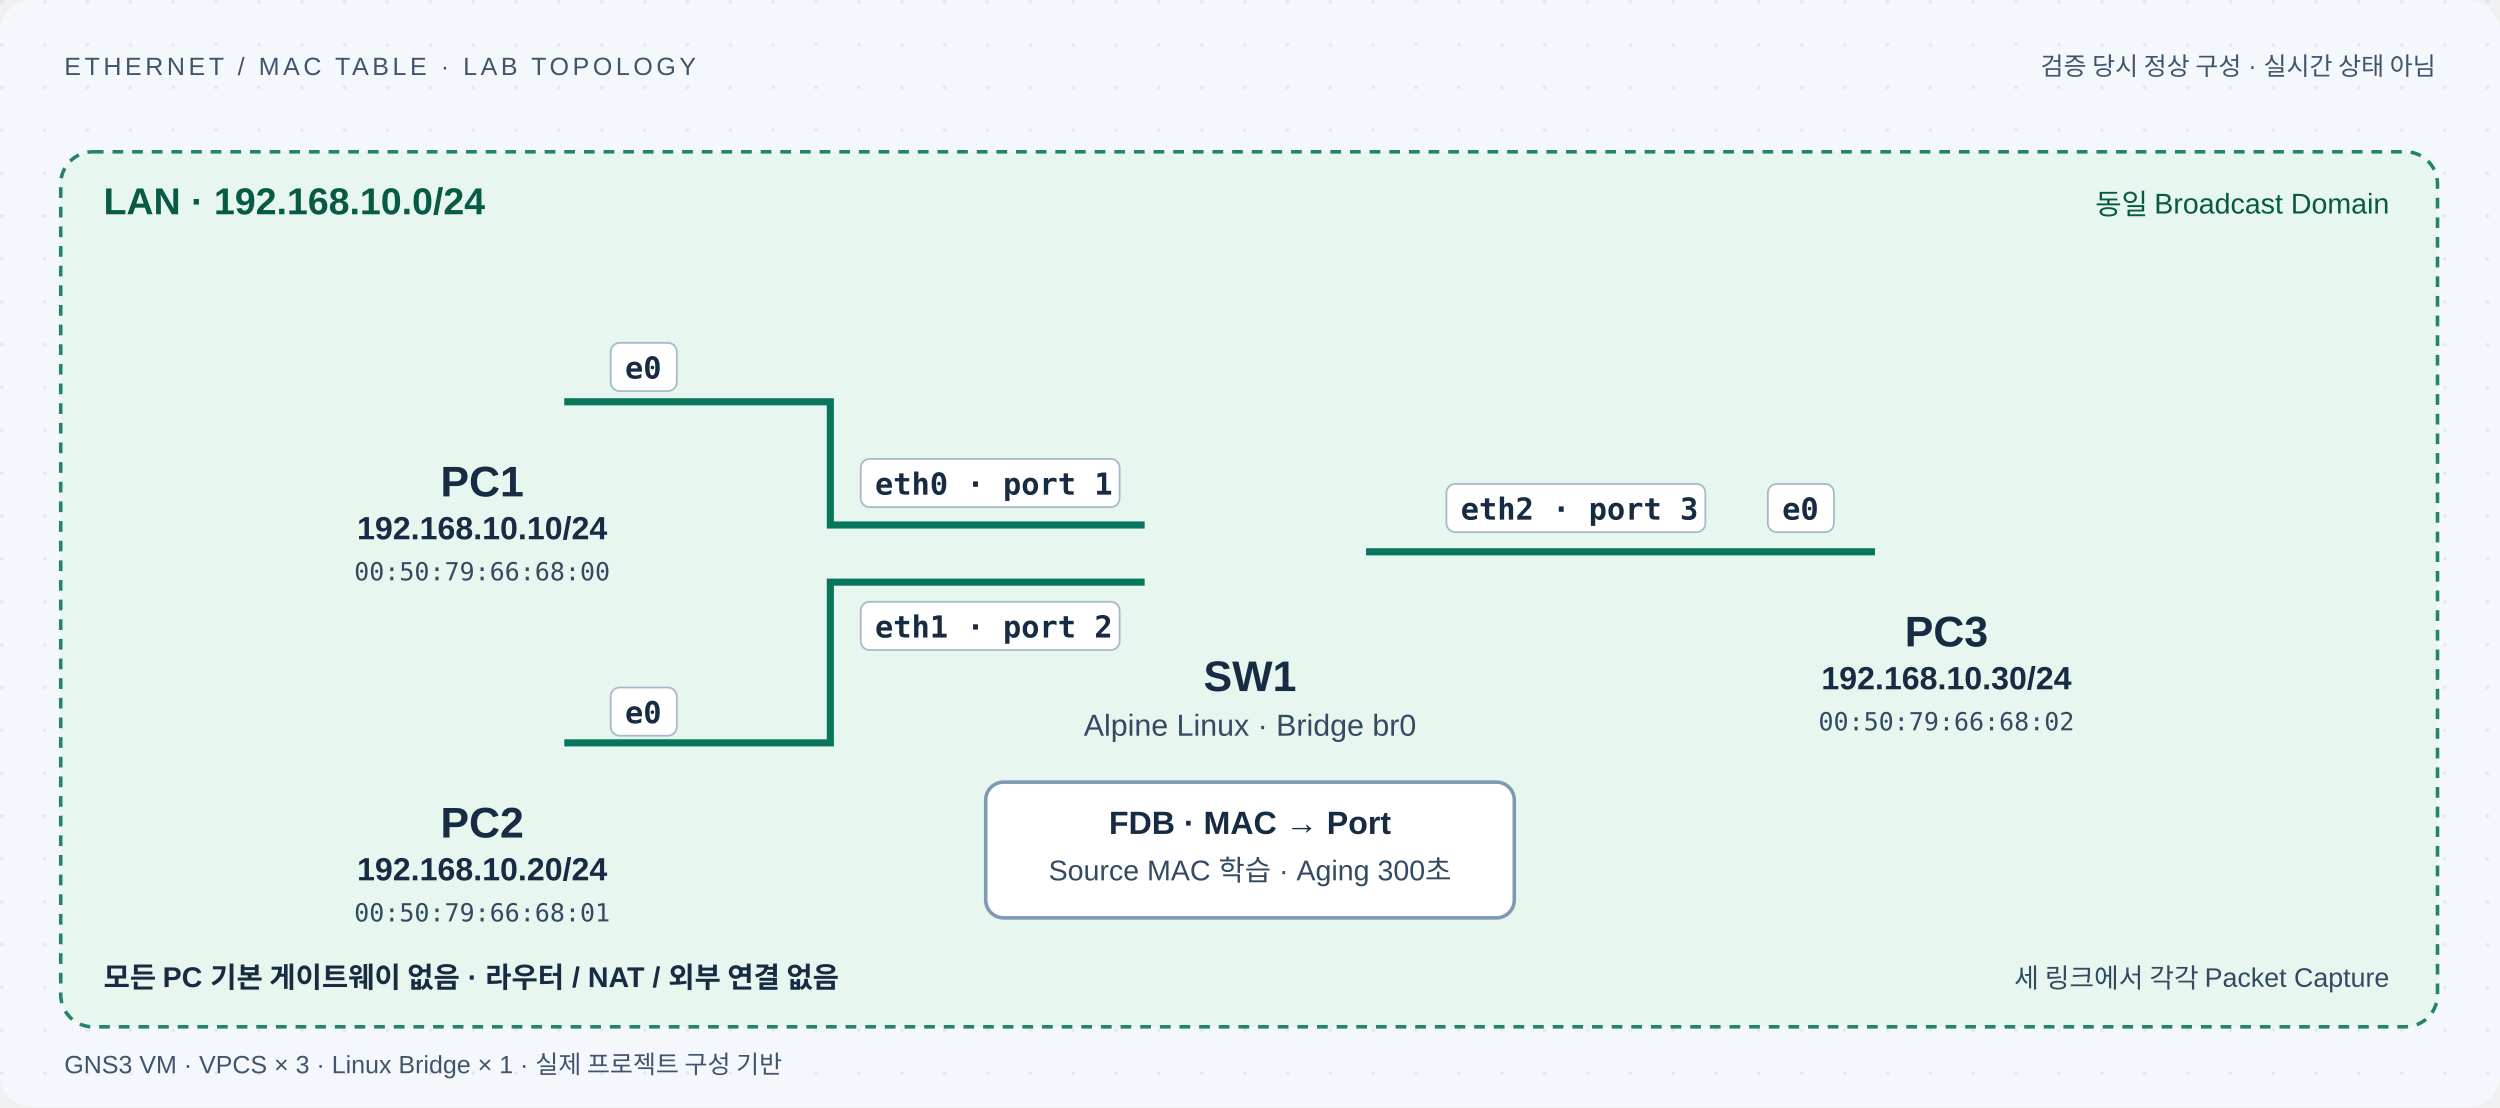
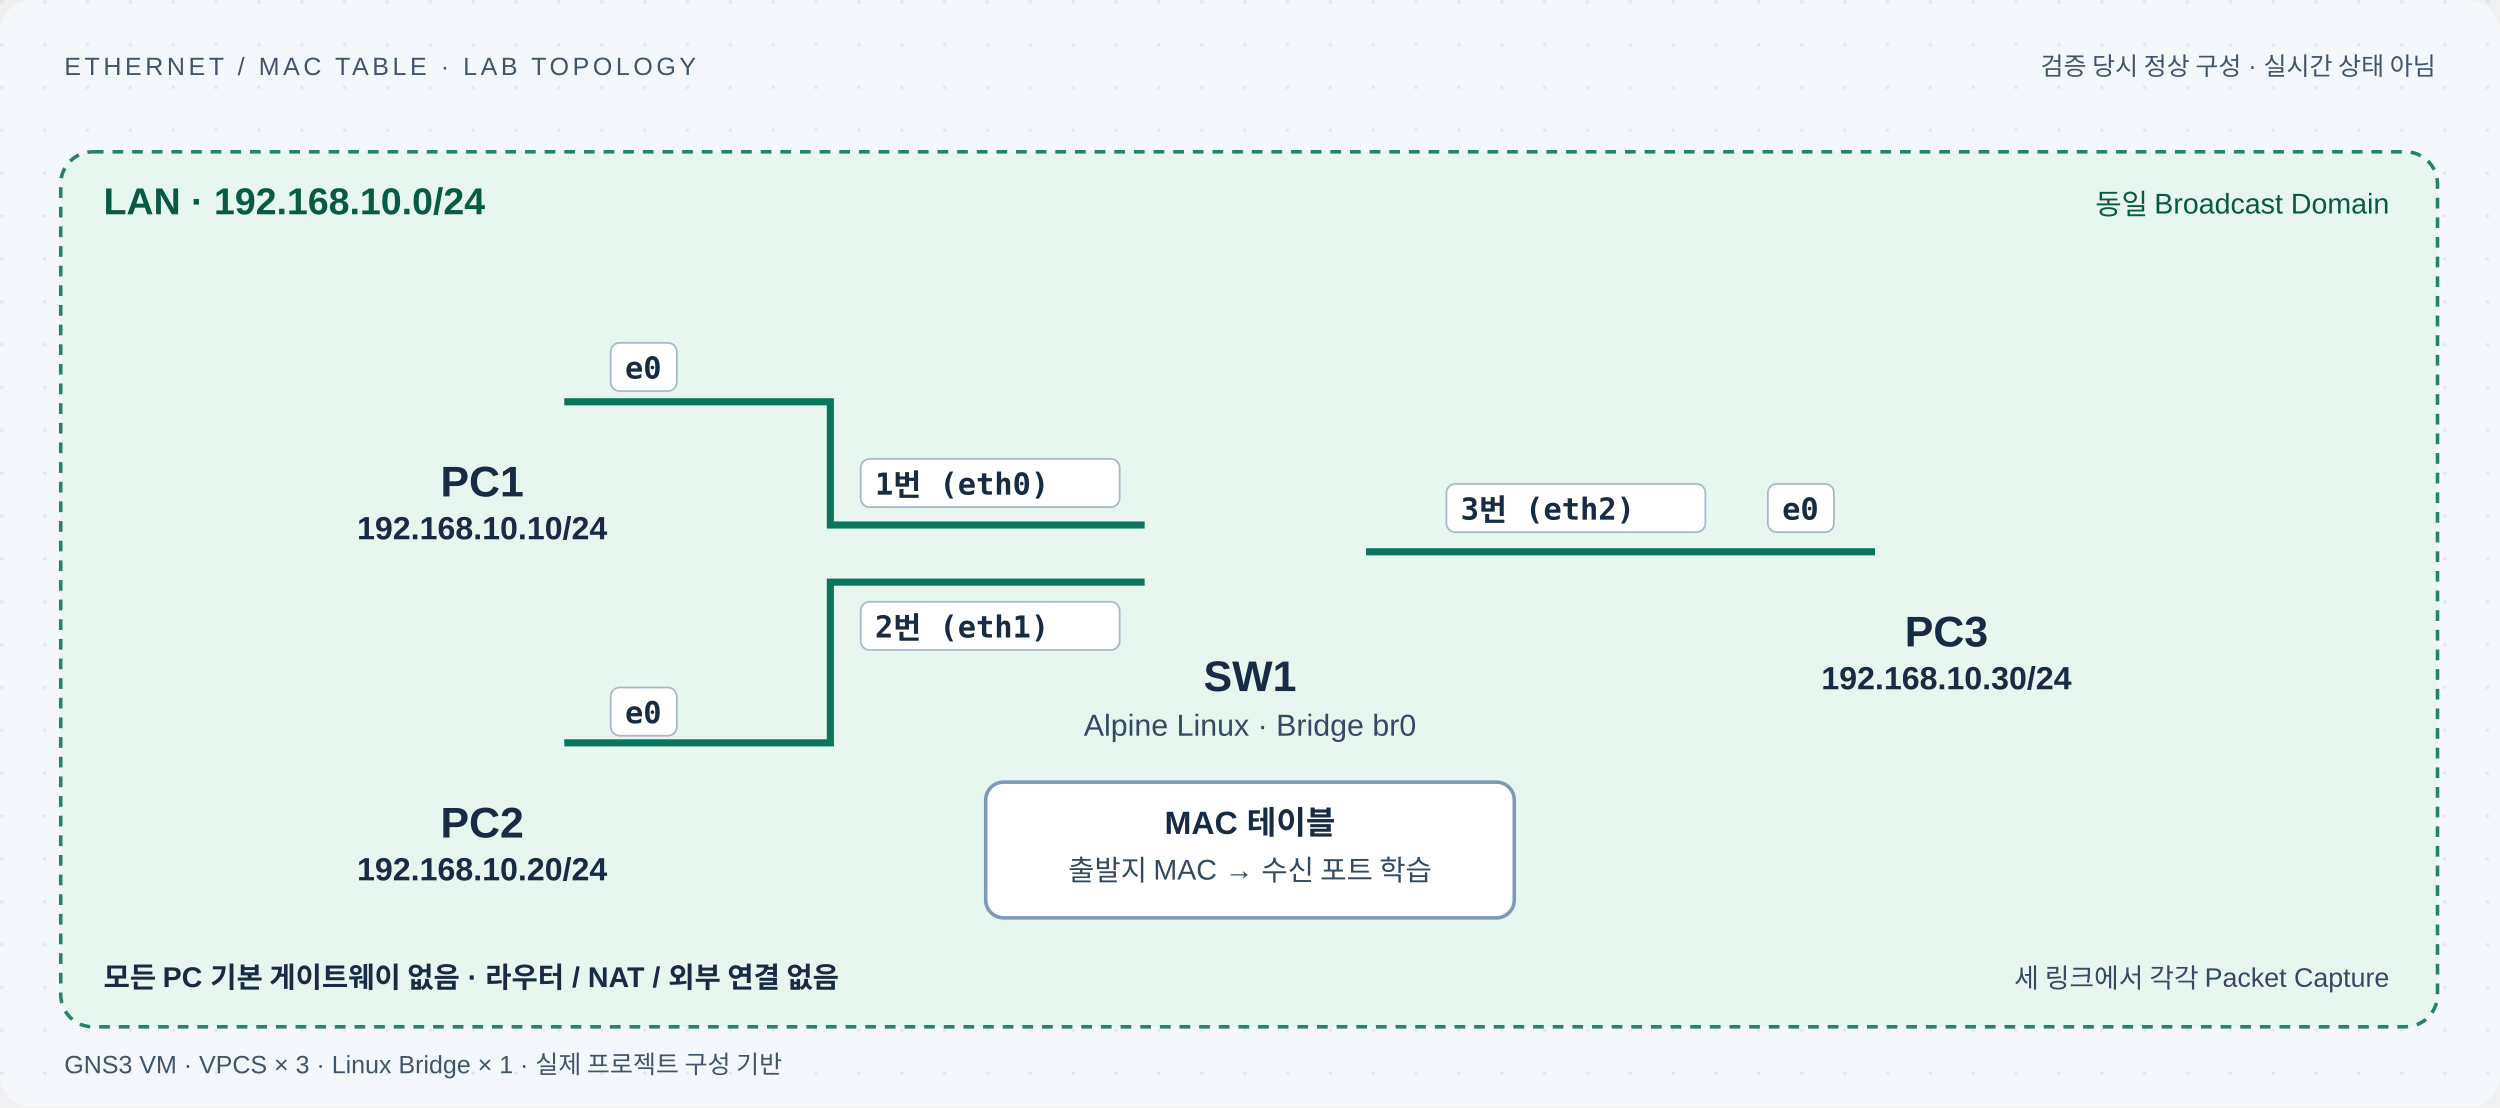
<svg xmlns="http://www.w3.org/2000/svg" width="1400" height="620" viewBox="0 0 1400 620" role="img" aria-labelledby="title desc">
  <defs>
    <pattern id="grid" width="24" height="24" patternUnits="userSpaceOnUse">
      <circle cx="1" cy="1" r="1" fill="#21364d" />
    </pattern>
    <linearGradient id="device" x2="0" y2="1">
      <stop stop-color="#284e70" />
      <stop offset="1" stop-color="#122e49" />
    </linearGradient>
    <filter id="shadow">
      <feDropShadow dy="6" stdDeviation="8" flood-opacity=".35" />
    </filter>
    <symbol id="pc" viewBox="0 0 100 85">
      <rect x="10" y="5" width="80" height="54" rx="6" fill="url(#device)" stroke="#78bce9" stroke-width="2" />
      <rect x="17" y="12" width="66" height="38" rx="2" fill="#0b1c2c" />
      <path d="M30 30l9 7-9 7M48 44h20" fill="none" stroke="#6be0c0" stroke-width="3" />
      <path d="M45 59v15h-17m27-15v15h17" fill="none" stroke="#78bce9" stroke-width="4" />
    </symbol>
    <symbol id="switch" viewBox="0 0 150 90">
      <path d="M10 27l20-16h100l12 16v45H10Z" fill="url(#device)" stroke="#77b8df" stroke-width="2" />
      <path d="M10 27h132" stroke="#77b8df" />
      <g fill="#071725" stroke="#6eafd3">
        <rect x="24" y="41" width="14" height="15" />
        <rect x="44" y="41" width="14" height="15" />
        <rect x="64" y="41" width="14" height="15" />
        <rect x="84" y="41" width="14" height="15" />
      </g>
      <g fill="#6ce0bb">
        <circle cx="31" cy="63" r="2" />
        <circle cx="51" cy="63" r="2" />
        <circle cx="71" cy="63" r="2" />
      </g>
      <path d="M52 18h36m-8-5l8 5-8 5" stroke="#9ed9fa" fill="none" />
    </symbol>
    <symbol id="router" viewBox="0 0 140 110">
      <path d="M15 36v42c0 28 110 28 110 0V36" fill="url(#device)" stroke="#87bafa" stroke-width="2" />
      <ellipse cx="70" cy="36" rx="55" ry="28" fill="#264b77" stroke="#99c5ff" stroke-width="2" />
      <g stroke="#d1eaff" stroke-width="3" fill="none">
        <path d="M32 36h26m-7-6l7 6-7 6M108 36H82m7-6l-7 6 7 6M70 17v13m-6-6l6 6 6-6M70 55V42m-6 6l6-6 6 6" />
      </g>
      <circle cx="103" cy="82" r="3" fill="#78e3bd" />
    </symbol>
  </defs>
  <rect width="1400" height="620" rx="18" fill="#f4f7fb" />
  <rect width="1400" height="620" fill="url(#grid)" opacity=".08" />
  <g font-family="Segoe UI,Arial,sans-serif">
    <text x="36" y="42" fill="#40546c" font-size="14" letter-spacing="2">ETHERNET / MAC TABLE · LAB TOPOLOGY</text>
    <text x="1364" y="42" text-anchor="end" fill="#40546c" font-size="14">검증 당시 정상 구성 · 실시간 상태 아님</text>
    <rect x="34" y="85" width="1331" height="490" rx="18" stroke="#25826b" fill="#e7f6ef" stroke-dasharray="6 5" stroke-width="2" />
    <text x="58" y="120" fill="#075a43" font-size="21" font-weight="bold">LAN · 192.168.10.0/24</text>
    <text x="1338" y="120" text-anchor="end" fill="#075a43" font-size="16">동일 Broadcast Domain</text>
    <g fill="none" stroke="#08765d" stroke-width="4">
      <path d="M316 225H465V294H641" />
      <path d="M316 416H465V326H641" />
      <path d="M765 309H1050" />
    </g>
    <svg x="224" y="171" width="92" height="83" filter="url(#shadow)" viewBox="0 0 100 85">
      <rect x="10" y="5" width="80" height="54" rx="6" fill="url(#device)" stroke="#78bce9" stroke-width="2" />
      <rect x="17" y="12" width="66" height="38" rx="2" fill="#0b1c2c" />
      <path d="M30 30l9 7-9 7M48 44h20" fill="none" stroke="#6be0c0" stroke-width="3" />
      <path d="M45 59v15h-17m27-15v15h17" fill="none" stroke="#78bce9" stroke-width="4" />
    </svg>
    <text x="270" y="278" text-anchor="middle" fill="#172b43" font-size="24" font-weight="800">PC1</text>
    <text x="270" y="302" text-anchor="middle" fill="#172b43" font-size="18" font-weight="600">192.168.10.10/24</text>
-     <text x="270" y="325" text-anchor="middle" fill="#334a63" font-family="Consolas,monospace" font-size="14">00:50:79:66:68:00</text>
    <svg x="224" y="362" width="92" height="83" filter="url(#shadow)" viewBox="0 0 100 85">
      <rect x="10" y="5" width="80" height="54" rx="6" fill="url(#device)" stroke="#78bce9" stroke-width="2" />
      <rect x="17" y="12" width="66" height="38" rx="2" fill="#0b1c2c" />
      <path d="M30 30l9 7-9 7M48 44h20" fill="none" stroke="#6be0c0" stroke-width="3" />
      <path d="M45 59v15h-17m27-15v15h17" fill="none" stroke="#78bce9" stroke-width="4" />
    </svg>
    <text x="270" y="469" text-anchor="middle" fill="#172b43" font-size="24" font-weight="800">PC2</text>
    <text x="270" y="493" text-anchor="middle" fill="#172b43" font-size="18" font-weight="600">192.168.10.20/24</text>
-     <text x="270" y="516" text-anchor="middle" fill="#334a63" font-family="Consolas,monospace" font-size="14">00:50:79:66:68:01</text>
    <svg x="1044" y="255" width="92" height="83" filter="url(#shadow)" viewBox="0 0 100 85">
      <rect x="10" y="5" width="80" height="54" rx="6" fill="url(#device)" stroke="#78bce9" stroke-width="2" />
      <rect x="17" y="12" width="66" height="38" rx="2" fill="#0b1c2c" />
      <path d="M30 30l9 7-9 7M48 44h20" fill="none" stroke="#6be0c0" stroke-width="3" />
      <path d="M45 59v15h-17m27-15v15h17" fill="none" stroke="#78bce9" stroke-width="4" />
    </svg>
    <text x="1090" y="362" text-anchor="middle" fill="#172b43" font-size="24" font-weight="800">PC3</text>
    <text x="1090" y="386" text-anchor="middle" fill="#172b43" font-size="18" font-weight="600">192.168.10.30/24</text>
-     <text x="1090" y="409" text-anchor="middle" fill="#334a63" font-family="Consolas,monospace" font-size="14">00:50:79:66:68:02</text>
    <svg x="625" y="263" width="150" height="96" filter="url(#shadow)" viewBox="0 0 150 90">
      <path d="M10 27l20-16h100l12 16v45H10Z" fill="url(#device)" stroke="#77b8df" stroke-width="2" />
      <path d="M10 27h132" stroke="#77b8df" />
      <g fill="#071725" stroke="#6eafd3">
        <rect x="24" y="41" width="14" height="15" />
        <rect x="44" y="41" width="14" height="15" />
        <rect x="64" y="41" width="14" height="15" />
        <rect x="84" y="41" width="14" height="15" />
      </g>
      <g fill="#6ce0bb">
        <circle cx="31" cy="63" r="2" />
        <circle cx="51" cy="63" r="2" />
        <circle cx="71" cy="63" r="2" />
      </g>
      <path d="M52 18h36m-8-5l8 5-8 5" stroke="#9ed9fa" fill="none" />
    </svg>
    <text x="700" y="387" text-anchor="middle" fill="#172b43" font-size="24" font-weight="800">SW1</text>
    <text x="700" y="412" text-anchor="middle" fill="#334a63" font-size="17">Alpine Linux · Bridge br0</text>
    <rect x="552" y="438" width="296" height="76" rx="10" fill="#fff" stroke="#7f99b5" stroke-width="2" />
-     <text x="700" y="467" text-anchor="middle" fill="#172b43" font-size="18" font-weight="600">FDB · MAC → Port</text>
-     <text x="700" y="493" text-anchor="middle" fill="#334a63" font-size="16">Source MAC 학습 · Aging 300초</text>
+     <text x="700" y="467" text-anchor="middle" fill="#172b43" font-size="18" font-weight="600">MAC 테이블</text>
+     <text x="700" y="493" text-anchor="middle" fill="#334a63" font-size="16">출발지 MAC → 수신 포트 학습</text>
    <rect x="342" y="192" width="37" height="27" rx="5" fill="#fff" stroke="#a7b8ca" />
    <text x="350" y="212" fill="#172b43" font-size="17" font-family="Consolas,monospace" font-weight="700">e0</text>
    <rect x="482" y="257" width="145" height="27" rx="5" fill="#fff" stroke="#a7b8ca" />
-     <text x="490" y="277" fill="#172b43" font-size="17" font-family="Consolas,monospace" font-weight="700">eth0 · port 1</text>
+     <text x="490" y="277" fill="#172b43" font-size="17" font-family="Consolas,monospace" font-weight="700">1번 (eth0)</text>
    <rect x="342" y="385" width="37" height="27" rx="5" fill="#fff" stroke="#a7b8ca" />
    <text x="350" y="405" fill="#172b43" font-size="17" font-family="Consolas,monospace" font-weight="700">e0</text>
    <rect x="482" y="337" width="145" height="27" rx="5" fill="#fff" stroke="#a7b8ca" />
-     <text x="490" y="357" fill="#172b43" font-size="17" font-family="Consolas,monospace" font-weight="700">eth1 · port 2</text>
+     <text x="490" y="357" fill="#172b43" font-size="17" font-family="Consolas,monospace" font-weight="700">2번 (eth1)</text>
    <rect x="810" y="271" width="145" height="27" rx="5" fill="#fff" stroke="#a7b8ca" />
-     <text x="818" y="291" fill="#172b43" font-size="17" font-family="Consolas,monospace" font-weight="700">eth2 · port 3</text>
+     <text x="818" y="291" fill="#172b43" font-size="17" font-family="Consolas,monospace" font-weight="700">3번 (eth2)</text>
    <rect x="990" y="271" width="37" height="27" rx="5" fill="#fff" stroke="#a7b8ca" />
    <text x="998" y="291" fill="#172b43" font-size="17" font-family="Consolas,monospace" font-weight="700">e0</text>
    <text x="58" y="553" fill="#172b43" font-size="16" font-weight="600">모든 PC 기본 게이트웨이 없음 · 라우터 / NAT / 외부 연결 없음</text>
    <text x="1338" y="553" text-anchor="end" fill="#334a63" font-size="15">세 링크에서 각각 Packet Capture</text>
    <text x="36" y="601" fill="#40546c" font-size="14">GNS3 VM · VPCS × 3 · Linux Bridge × 1 · 실제 프로젝트 구성 기반</text>
  </g>
</svg>
